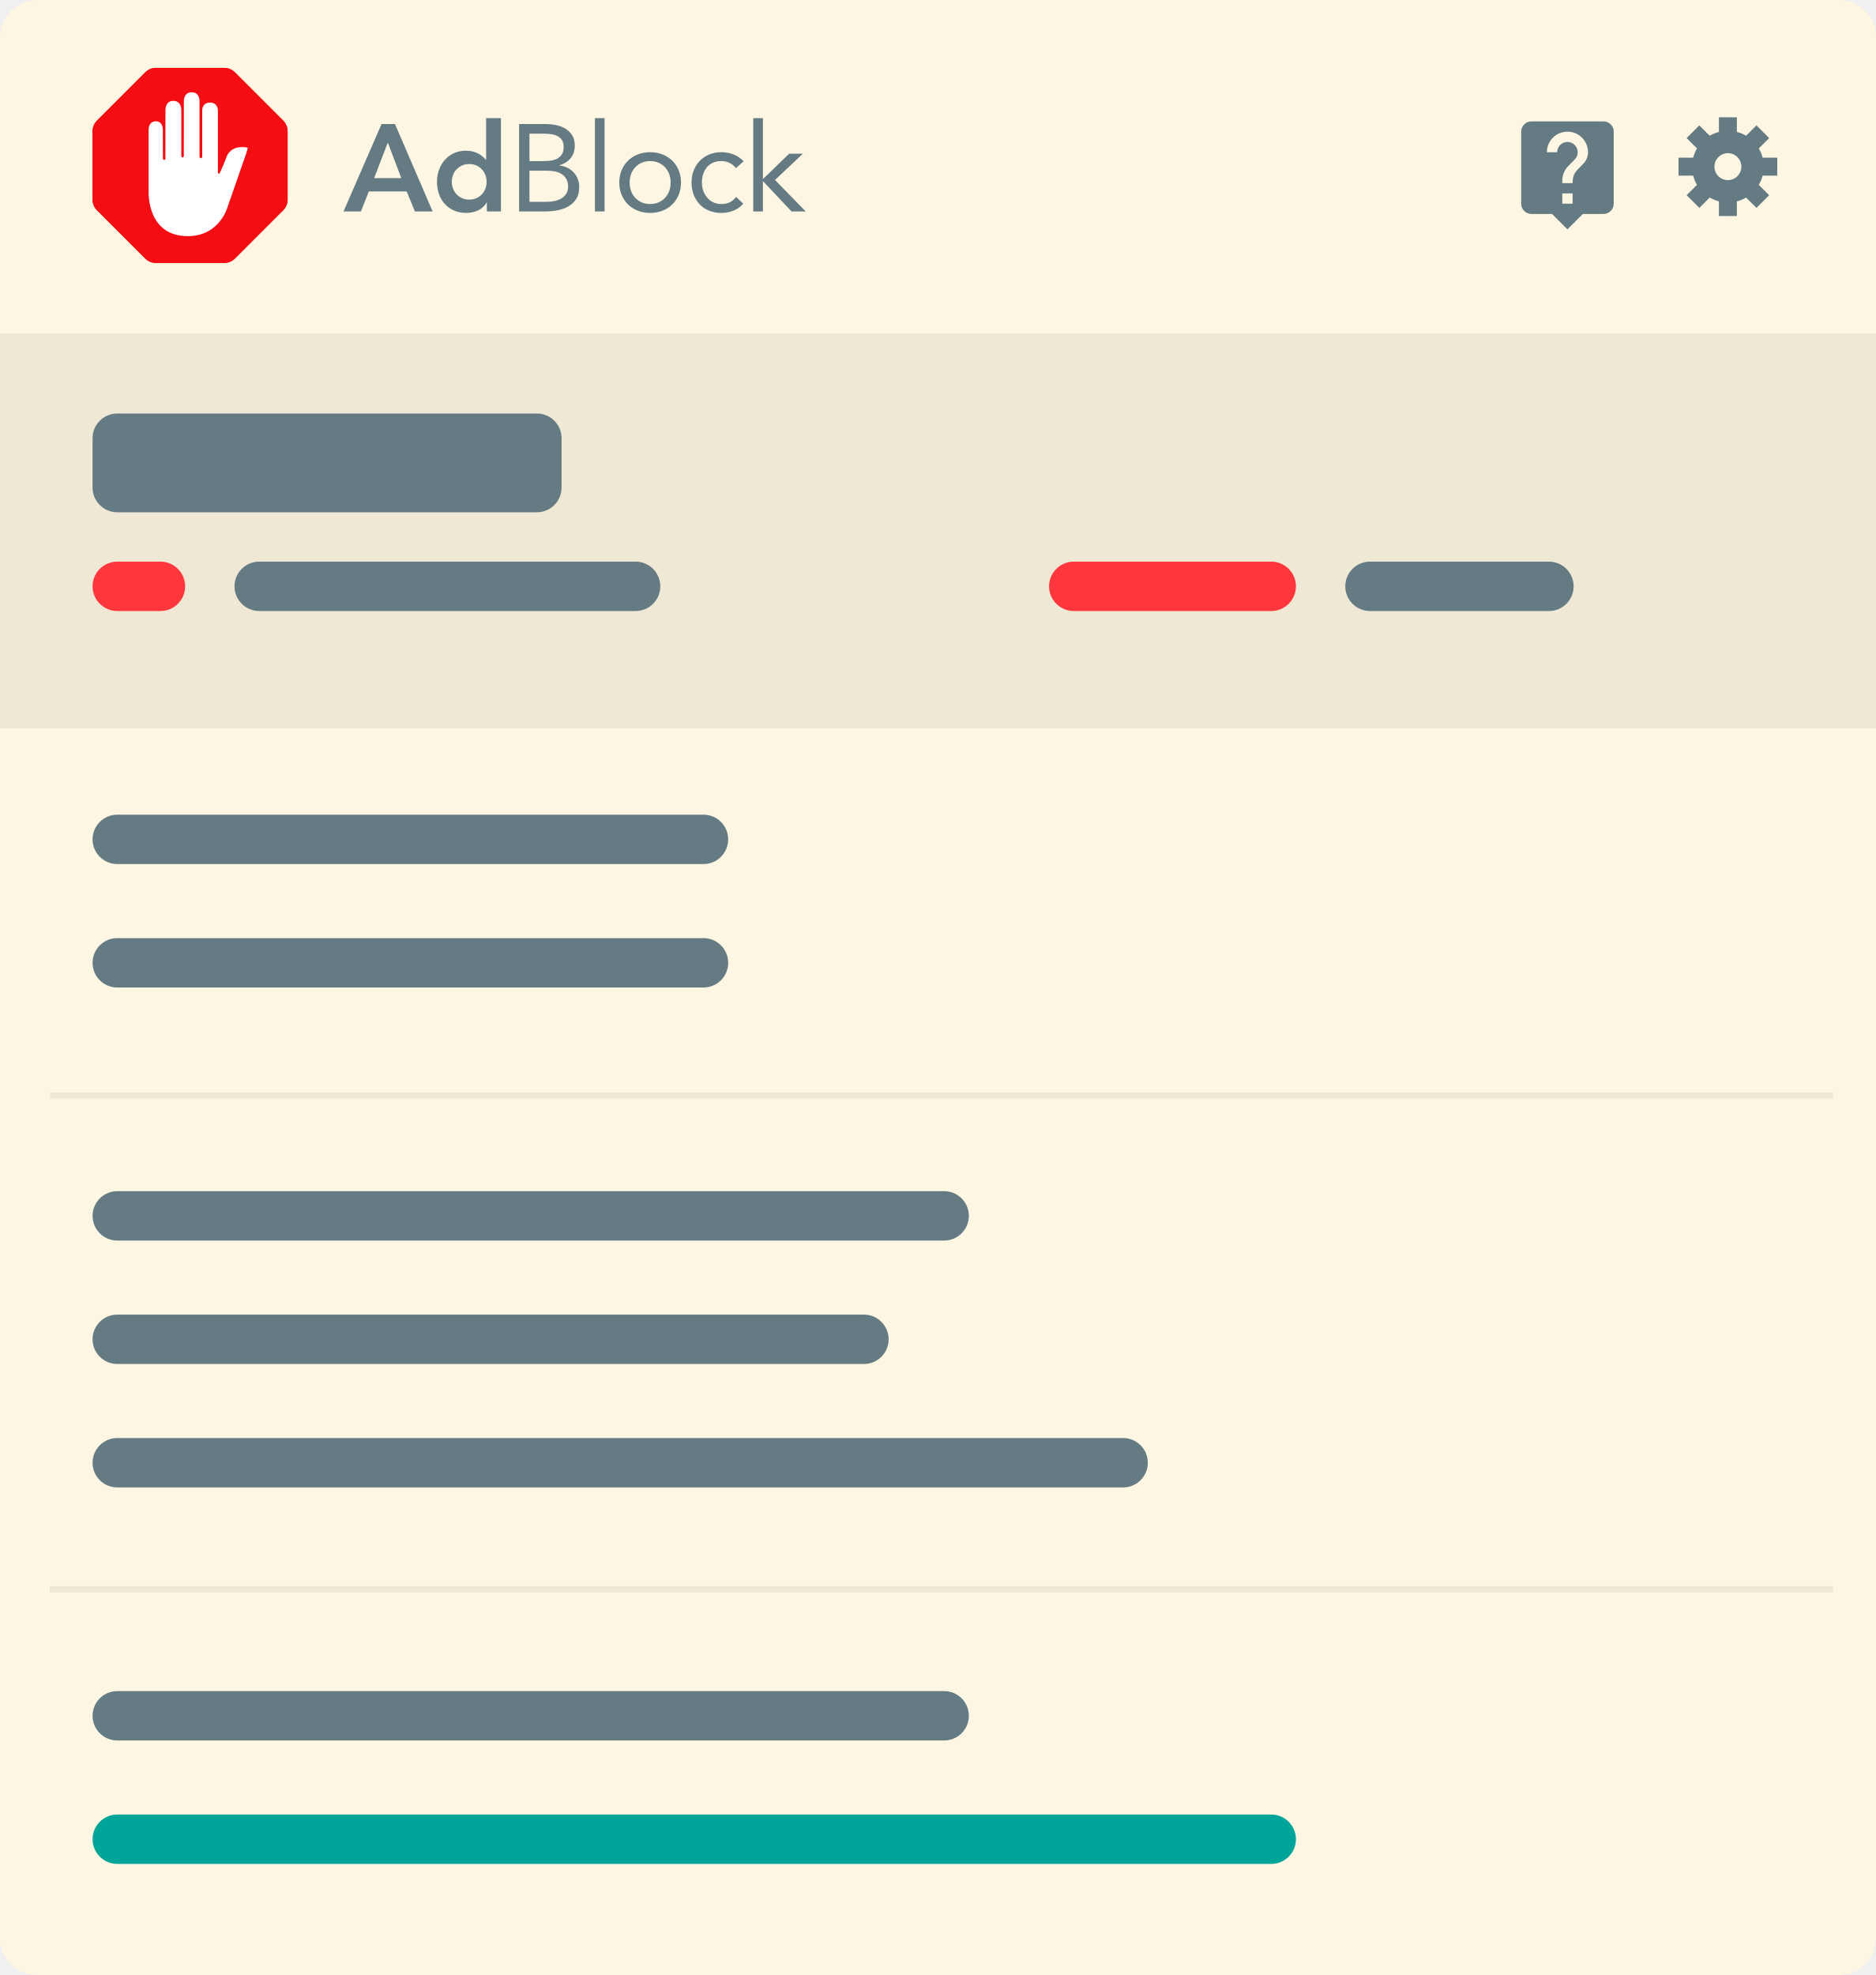
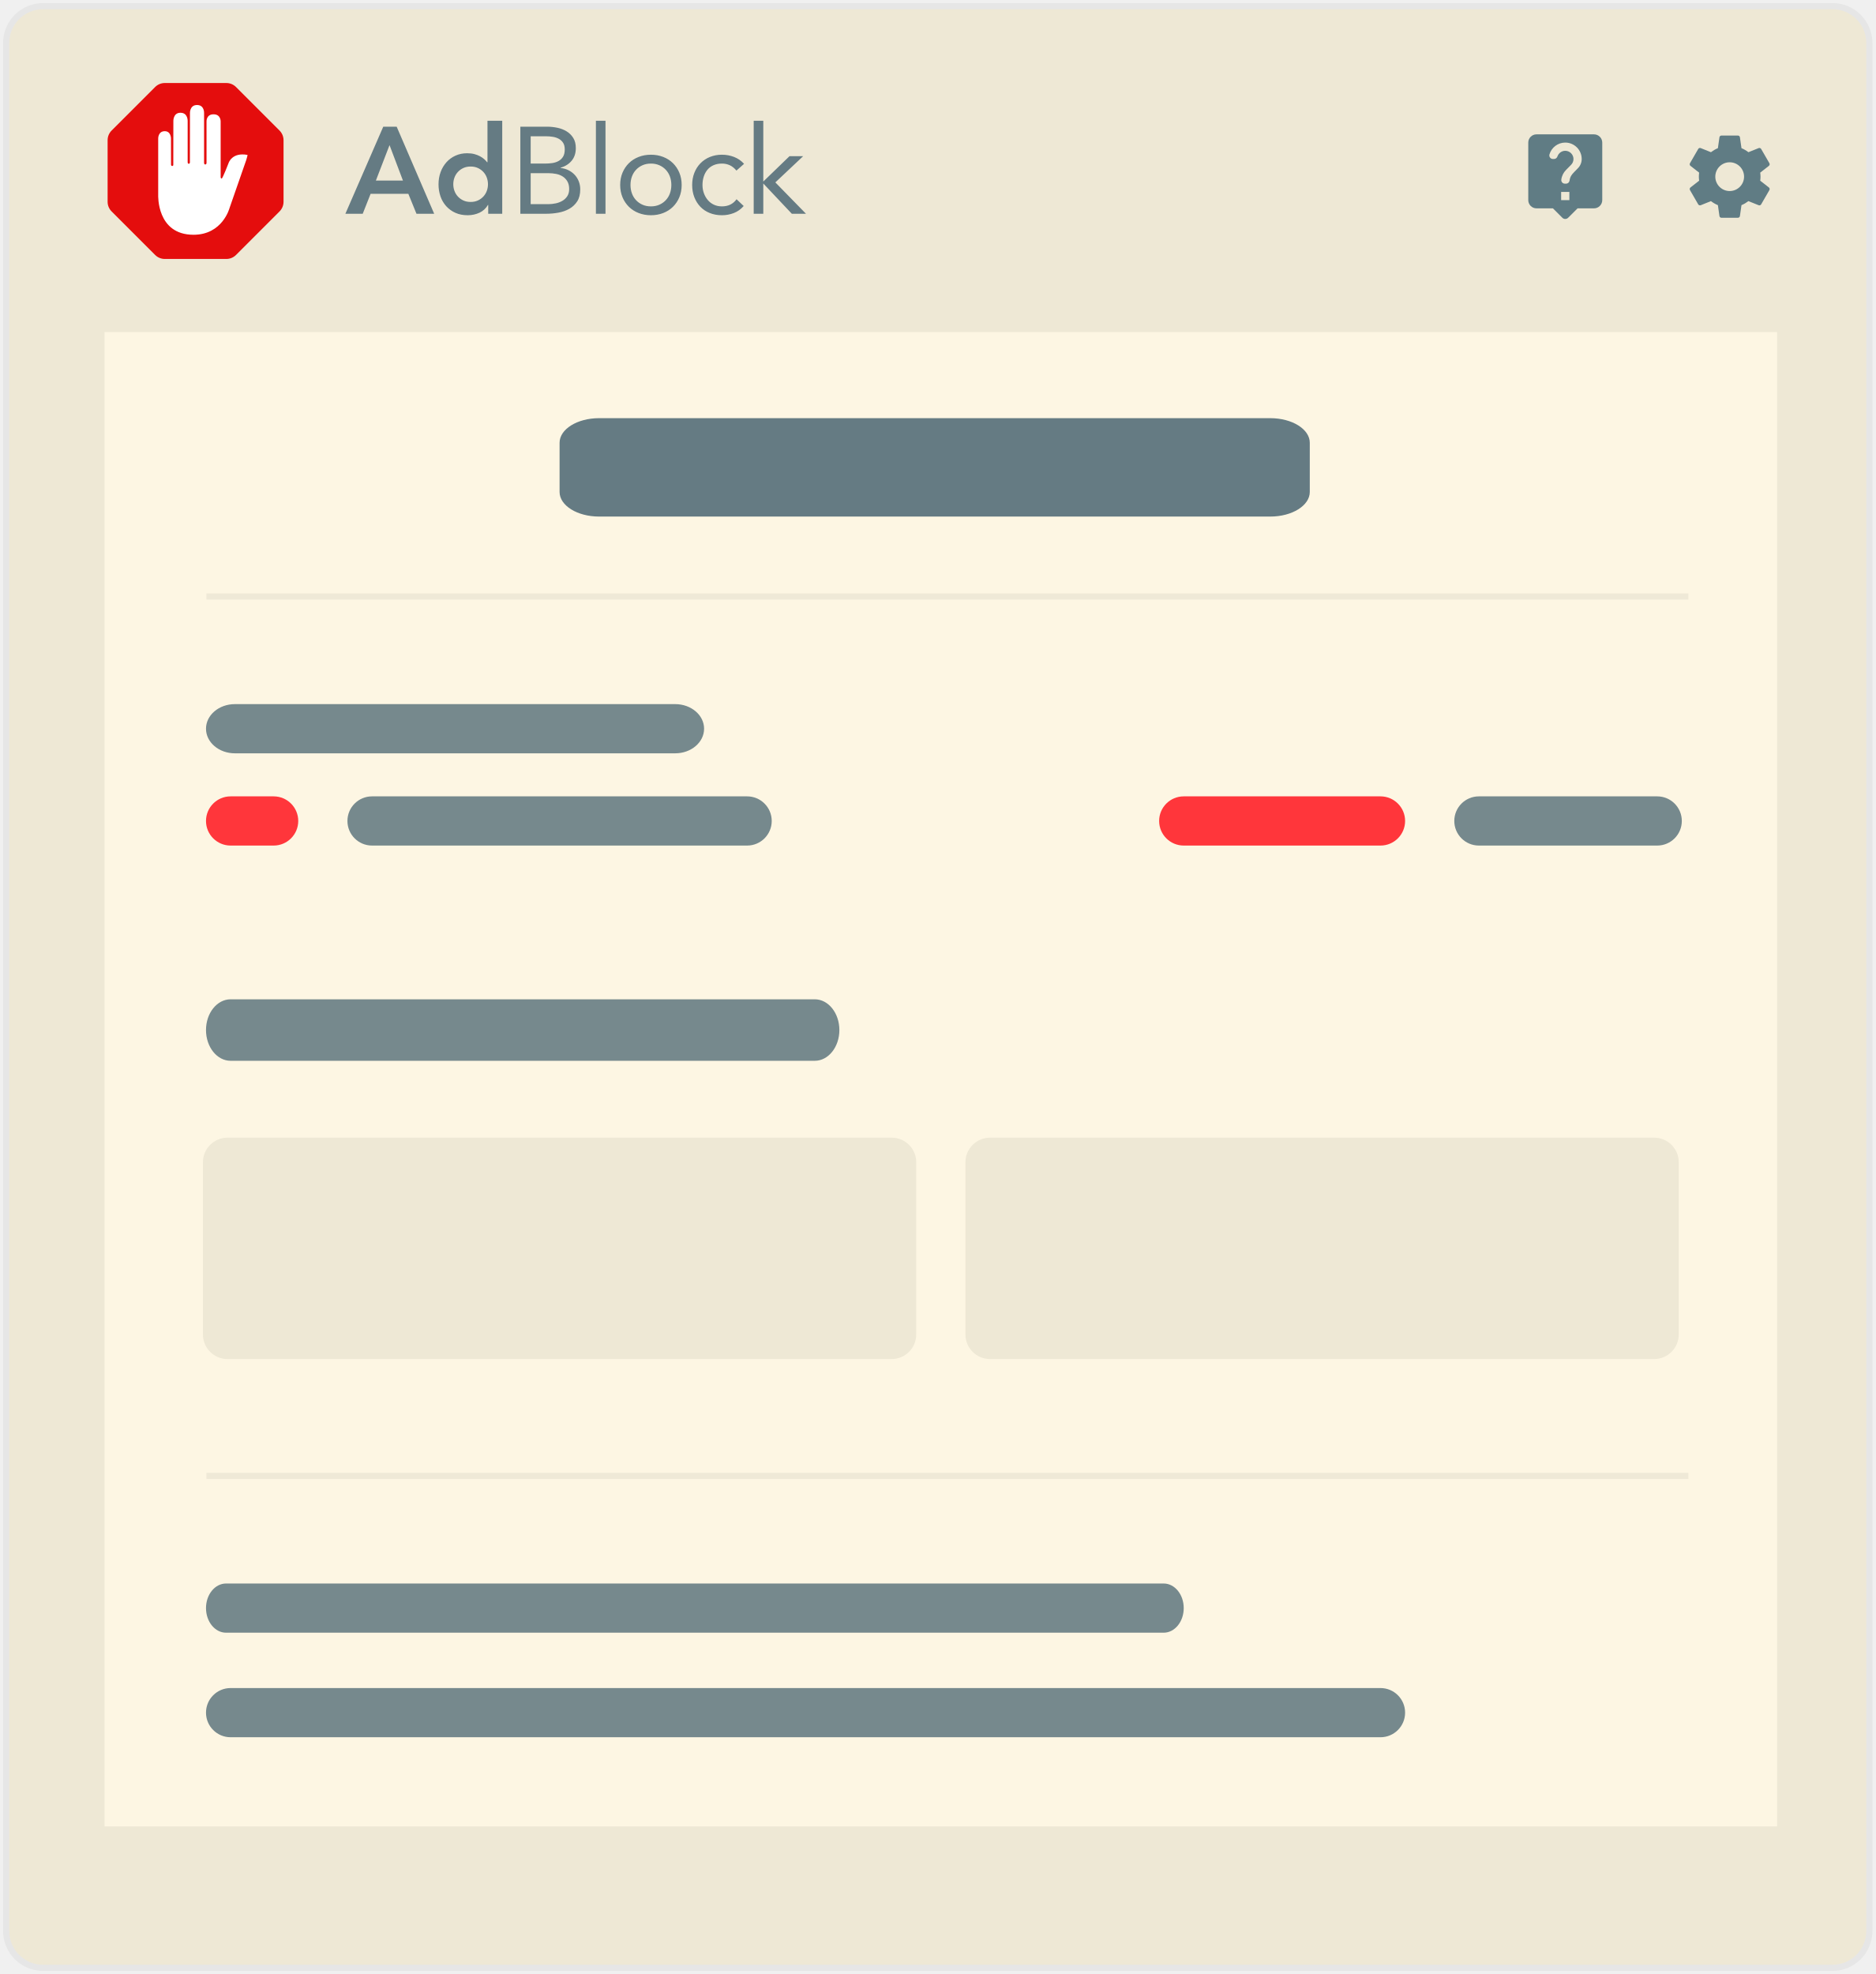
- <svg xmlns="http://www.w3.org/2000/svg" xmlns:xlink="http://www.w3.org/1999/xlink" width="304" height="320" viewBox="0 0 304 320">
-   <defs>
-     <rect id="a" width="304" height="320" rx="6" />
-   </defs>
-   <g fill="none" fill-rule="evenodd">
-     <mask id="b" fill="#fff">
-       <use xlink:href="#a" />
-     </mask>
-     <use fill="#FDF6E3" xlink:href="#a" />
-     <path fill="#EEE8D5" d="M0 54h304v64H0z" mask="url(#b)" />
-     <g stroke="#EEE8D5" stroke-linecap="square" mask="url(#b)">
-       <path d="M8.566 177.5h288M8.566 257.5h288" />
-     </g>
-     <g mask="url(#b)">
-       <path fill="#657B83" fill-rule="nonzero" d="M61.827 20.1h2.18l6.1 14.16h-2.88l-1.32-3.24h-6.14l-1.28 3.24h-2.82l6.16-14.16zm3.2 8.76l-2.18-5.76-2.22 5.76h4.4zm13.867 3.96h-.04a3.087 3.087 0 0 1-1.4 1.28c-.587.266-1.22.4-1.9.4-.747 0-1.41-.13-1.99-.39a4.459 4.459 0 0 1-1.49-1.07 4.575 4.575 0 0 1-.94-1.6 5.986 5.986 0 0 1-.32-1.98c0-.707.113-1.367.34-1.98a4.924 4.924 0 0 1 .95-1.6c.406-.454.896-.81 1.47-1.07.573-.26 1.2-.39 1.88-.39.453 0 .853.046 1.2.14.346.093.653.213.92.36.266.146.493.303.68.47.186.166.34.33.46.49h.06v-6.74h2.4v15.12h-2.28v-1.44zm-5.68-3.36c0 .373.063.733.19 1.08.126.346.313.653.56.92.246.266.543.48.89.64.346.16.74.24 1.18.24.44 0 .833-.08 1.18-.24a2.79 2.79 0 0 0 .89-.64 2.71 2.71 0 0 0 .56-.92c.126-.347.19-.707.19-1.08 0-.374-.064-.734-.19-1.08a2.71 2.71 0 0 0-.56-.92 2.79 2.79 0 0 0-.89-.64c-.347-.16-.74-.24-1.18-.24-.44 0-.834.08-1.18.24a2.79 2.79 0 0 0-.89.64 2.71 2.71 0 0 0-.56.92c-.127.346-.19.706-.19 1.08zM84.12 20.1h4.32c.587 0 1.16.06 1.72.18s1.06.316 1.5.59c.44.273.797.63 1.07 1.07.274.44.41.986.41 1.64 0 .826-.223 1.51-.67 2.05-.446.54-1.05.923-1.81 1.15v.04a3.563 3.563 0 0 1 2.29 1.1c.287.306.51.663.67 1.07.16.406.24.843.24 1.31 0 .786-.163 1.433-.49 1.94a3.65 3.65 0 0 1-1.28 1.21c-.526.3-1.12.51-1.78.63-.66.12-1.316.18-1.97.18h-4.22V20.1zm1.68 6h2.32c.4 0 .79-.027 1.17-.08.38-.054.724-.164 1.03-.33.307-.167.554-.4.74-.7.187-.3.28-.697.28-1.19 0-.44-.086-.797-.26-1.07a1.9 1.9 0 0 0-.69-.65 2.982 2.982 0 0 0-.98-.33 6.862 6.862 0 0 0-1.11-.09h-2.5v4.44zm0 6.6h2.84c.414 0 .824-.044 1.23-.13a3.627 3.627 0 0 0 1.1-.42 2.33 2.33 0 0 0 .79-.76c.2-.314.3-.697.3-1.15 0-.494-.096-.907-.29-1.24a2.303 2.303 0 0 0-.76-.8c-.313-.2-.673-.34-1.08-.42a6.46 6.46 0 0 0-1.25-.12H85.8v5.04zm10.607-13.56h1.56v15.12h-1.56V19.14zm3.947 10.44c0-.734.127-1.4.38-2 .253-.6.6-1.117 1.04-1.55.44-.434.967-.77 1.58-1.01.613-.24 1.28-.36 2-.36s1.387.12 2 .36 1.14.576 1.58 1.01c.44.433.787.95 1.04 1.55.253.6.38 1.266.38 2 0 .733-.127 1.4-.38 2-.253.6-.6 1.116-1.04 1.55-.44.433-.967.77-1.58 1.01-.613.24-1.28.36-2 .36s-1.387-.12-2-.36a4.621 4.621 0 0 1-1.58-1.01 4.731 4.731 0 0 1-1.04-1.55c-.253-.6-.38-1.267-.38-2zm1.68 0c0 .493.077.95.23 1.37.153.42.377.786.67 1.1.293.313.643.56 1.05.74.407.18.863.27 1.37.27.507 0 .963-.09 1.37-.27.407-.18.757-.427 1.05-.74.293-.314.517-.68.67-1.1.153-.42.23-.877.23-1.37 0-.494-.077-.95-.23-1.37a3.191 3.191 0 0 0-.67-1.1 3.189 3.189 0 0 0-1.05-.74 3.35 3.35 0 0 0-1.37-.27c-.507 0-.963.09-1.37.27-.407.18-.757.426-1.05.74-.293.313-.517.68-.67 1.1-.153.42-.23.876-.23 1.37zm17.227-2.34c-.333-.4-.693-.69-1.08-.87a2.996 2.996 0 0 0-1.28-.27c-.52 0-.98.09-1.38.27-.4.18-.73.43-.99.75s-.457.69-.59 1.11c-.133.42-.2.87-.2 1.35 0 .48.077.93.23 1.35.153.42.367.79.64 1.11.273.32.603.57.99.75.387.18.82.27 1.3.27 1.027 0 1.82-.387 2.38-1.16l1.16 1.1c-.453.52-.987.9-1.6 1.14-.613.24-1.26.36-1.94.36-.72 0-1.38-.12-1.98-.36-.6-.24-1.11-.58-1.53-1.02-.42-.44-.747-.96-.98-1.56-.233-.6-.35-1.26-.35-1.98 0-.707.117-1.36.35-1.96.233-.6.563-1.12.99-1.56a4.52 4.52 0 0 1 1.53-1.03 5.084 5.084 0 0 1 1.97-.37c.693 0 1.35.12 1.97.36a4.31 4.31 0 0 1 1.63 1.12l-1.24 1.1zm2.807-8.1h1.56v9.88l4.26-4.12h2.22l-4.52 4.26 4.98 5.1h-2.3l-4.64-4.92v4.92h-1.56V19.14z" />
-       <path fill="#F40D12" d="M23.54 11.716l-7.824 7.825A2.444 2.444 0 0 0 15 21.27v11.067c0 .648.258 1.27.716 1.728l7.824 7.825c.459.458 1.08.716 1.729.716h11.067c.648 0 1.27-.258 1.729-.716l7.824-7.825c.458-.458.716-1.08.716-1.728V21.27c0-.649-.258-1.27-.716-1.729l-7.824-7.825A2.444 2.444 0 0 0 36.336 11H25.269c-.648 0-1.27.258-1.729.716z" />
-       <path fill="#FFF" d="M30.426 38.26c5.236 0 6.478-4.803 6.478-4.803l3.005-8.635s.272-.896.222-.906c-2.799-.523-3.394 1.45-3.394 1.45s-1.075 2.793-1.242 2.793c-.167 0-.187-.207-.187-.207V17.916s.052-1.295-1.277-1.295c-1.33 0-1.262 1.297-1.262 1.297l.002 7.415s.018.298-.231.298c-.222 0-.21-.288-.21-.288V16.41s.083-1.46-1.262-1.46c-1.344 0-1.272 1.47-1.272 1.47l-.012 8.813s.017.271-.205.271c-.206 0-.199-.268-.199-.268v-7.39s.075-1.504-1.294-1.504c-1.345 0-1.273 1.532-1.273 1.532l-.012 7.802s.025.227-.187.227c-.224 0-.219-.227-.219-.227l-.01-4.718s.012-1.304-1.118-1.304c-1.202 0-1.18 1.304-1.18 1.304v10.183c.008-.002-.304 7.118 6.339 7.118z" />
-       <g>
-         <path fill="#F40D12" d="M23.54 11.716l-7.824 7.825A2.444 2.444 0 0 0 15 21.27v11.067c0 .648.258 1.27.716 1.728l7.824 7.825c.459.458 1.08.716 1.729.716h11.067c.648 0 1.27-.258 1.729-.716l7.824-7.825c.458-.458.716-1.08.716-1.728V21.27c0-.649-.258-1.27-.716-1.729l-7.824-7.825A2.444 2.444 0 0 0 36.336 11H25.269c-.648 0-1.27.258-1.729.716z" />
-         <path fill="#FFF" d="M30.426 38.26c5.236 0 6.478-4.803 6.478-4.803l3.005-8.635s.272-.896.222-.906c-2.799-.523-3.394 1.45-3.394 1.45s-1.075 2.793-1.242 2.793c-.167 0-.187-.207-.187-.207V17.916s.052-1.295-1.277-1.295c-1.33 0-1.262 1.297-1.262 1.297l.002 7.415s.018.298-.231.298c-.222 0-.21-.288-.21-.288V16.41s.083-1.46-1.262-1.46c-1.344 0-1.272 1.47-1.272 1.47l-.012 8.813s.017.271-.205.271c-.206 0-.199-.268-.199-.268v-7.39s.075-1.504-1.294-1.504c-1.345 0-1.273 1.532-1.273 1.532l-.012 7.802s.025.227-.187.227c-.224 0-.219-.227-.219-.227l-.01-4.718s.012-1.304-1.118-1.304c-1.202 0-1.18 1.304-1.18 1.304v10.183c.008-.002-.304 7.118 6.339 7.118z" />
-       </g>
-     </g>
-     <g fill="#657B83" mask="url(#b)">
-       <path d="M259.833 19.667h-11.666c-.925 0-1.667.75-1.667 1.666V33c0 .917.742 1.667 1.667 1.667h3.333l2.5 2.5 2.5-2.5h3.333c.917 0 1.667-.75 1.667-1.667V21.333c0-.916-.75-1.666-1.667-1.666zm-5 13.333h-1.666v-1.667h1.666V33zm1.725-6.458l-.75.766c-.6.609-.975 1.109-.975 2.359h-1.666v-.417c0-.917.375-1.75.975-2.358l1.033-1.05c.308-.3.492-.717.492-1.175 0-.917-.75-1.667-1.667-1.667s-1.667.75-1.667 1.667h-1.666a3.332 3.332 0 1 1 6.666 0c0 .733-.3 1.4-.775 1.875z" />
-       <path fill-rule="nonzero" d="M288 28.455v-2.91h-2.372a5.795 5.795 0 0 0-.62-1.496l1.677-1.677-2.057-2.057-1.677 1.677a5.795 5.795 0 0 0-1.496-.62V19h-2.91v2.372a5.795 5.795 0 0 0-1.496.62l-1.677-1.677-2.057 2.057 1.677 1.677a5.795 5.795 0 0 0-.62 1.496H272v2.91h2.372c.138.532.347 1.034.62 1.496l-1.677 1.677 2.057 2.057 1.677-1.677c.462.273.964.482 1.496.62V35h2.91v-2.372a5.795 5.795 0 0 0 1.496-.62l1.677 1.677 2.057-2.057-1.677-1.677c.273-.462.482-.964.62-1.496H288zm-8 .727a2.182 2.182 0 1 1 0-4.364 2.182 2.182 0 0 1 0 4.364z" />
-     </g>
-     <g mask="url(#b)">
-       <g transform="translate(15 67)">
-         <rect width="76" height="16" fill="#657B83" rx="4" />
-         <rect width="103" height="8" y="65" fill="#657B83" rx="4" />
-         <rect width="142" height="8" y="126" fill="#657B83" rx="4" />
-         <rect width="142" height="8" y="207" fill="#657B83" rx="4" />
-         <rect width="195" height="8" y="227" fill="#00A498" rx="4" />
-         <rect width="171" height="8" y="166" fill="#657B83" rx="4" />
-         <rect width="103" height="8" y="85" fill="#657B83" rx="4" />
-         <rect width="129" height="8" y="146" fill="#657B83" rx="4" />
-         <rect width="15" height="8" y="24" fill="#FF363B" rx="4" />
-         <rect width="40" height="8" x="155" y="24" fill="#FF363B" rx="4" />
-         <rect width="69" height="8" x="23" y="24" fill="#657B83" rx="4" />
-         <rect width="37" height="8" x="203" y="24" fill="#657B83" rx="4" />
-       </g>
-     </g>
-   </g>
+ <svg xmlns="http://www.w3.org/2000/svg" width="305" height="321" viewBox="0 0 305 321" fill="none">
+   <path d="M298 1H7C3.686 1 1 3.686 1 7V314C1 317.314 3.686 320 7 320H298C301.314 320 304 317.314 304 314V7C304 3.686 301.314 1 298 1Z" fill="#EEE8D5" stroke="#E6E6E6" />
+   <path fill-rule="evenodd" clip-rule="evenodd" d="M17 54H289V297H17V54Z" fill="#FDF6E3" />
+   <path d="M34.066 97H274.066" stroke="#EFE9D7" stroke-linecap="square" />
+   <path d="M34.066 240H274.066" stroke="#EFE9D7" stroke-linecap="square" />
+   <path d="M62.327 20.6H64.507L70.607 34.76H67.727L66.407 31.52H60.267L58.987 34.76H56.167L62.327 20.6V20.6ZM65.527 29.36L63.347 23.6L61.127 29.36H65.527ZM79.394 33.32H79.354C79.033 33.883 78.543 34.331 77.954 34.6C77.367 34.866 76.734 35 76.054 35C75.307 35 74.644 34.87 74.064 34.61C73.499 34.361 72.991 33.996 72.574 33.54C72.155 33.077 71.835 32.532 71.634 31.94C71.417 31.303 71.308 30.633 71.314 29.96C71.314 29.253 71.427 28.593 71.654 27.98C71.866 27.391 72.189 26.848 72.604 26.38C73.01 25.926 73.5 25.57 74.074 25.31C74.647 25.05 75.274 24.92 75.954 24.92C76.407 24.92 76.807 24.966 77.154 25.06C77.5 25.153 77.807 25.273 78.074 25.42C78.34 25.566 78.567 25.723 78.754 25.89C78.94 26.056 79.094 26.22 79.214 26.38H79.274V19.64H81.674V34.76H79.394V33.32V33.32ZM73.714 29.96C73.714 30.333 73.777 30.693 73.904 31.04C74.03 31.386 74.217 31.693 74.464 31.96C74.71 32.226 75.007 32.44 75.354 32.6C75.7 32.76 76.094 32.84 76.534 32.84C76.974 32.84 77.367 32.76 77.714 32.6C78.05 32.448 78.353 32.23 78.604 31.96C78.85 31.694 79.041 31.381 79.164 31.04C79.29 30.693 79.354 30.333 79.354 29.96C79.354 29.586 79.29 29.226 79.164 28.88C79.041 28.539 78.85 28.226 78.604 27.96C78.353 27.69 78.05 27.473 77.714 27.32C77.367 27.16 76.974 27.08 76.534 27.08C76.094 27.08 75.7 27.16 75.354 27.32C75.018 27.473 74.715 27.69 74.464 27.96C74.218 28.226 74.027 28.539 73.904 28.88C73.777 29.226 73.714 29.586 73.714 29.96ZM84.62 20.6H88.94C89.527 20.6 90.1 20.66 90.66 20.78C91.22 20.9 91.72 21.096 92.16 21.37C92.6 21.643 92.957 22 93.23 22.44C93.504 22.88 93.64 23.426 93.64 24.08C93.64 24.906 93.417 25.59 92.97 26.13C92.524 26.67 91.92 27.053 91.16 27.28V27.32C92.033 27.393 92.848 27.785 93.45 28.42C93.737 28.726 93.96 29.083 94.12 29.49C94.28 29.896 94.36 30.333 94.36 30.8C94.36 31.586 94.197 32.233 93.87 32.74C93.549 33.242 93.109 33.657 92.59 33.95C92.064 34.25 91.47 34.46 90.81 34.58C90.15 34.7 89.494 34.76 88.84 34.76H84.62V20.6V20.6ZM86.3 26.6H88.62C89.02 26.6 89.41 26.573 89.79 26.52C90.17 26.466 90.514 26.356 90.82 26.19C91.127 26.023 91.374 25.79 91.56 25.49C91.747 25.19 91.84 24.793 91.84 24.3C91.84 23.86 91.754 23.503 91.58 23.23C91.409 22.959 91.171 22.735 90.89 22.58C90.585 22.414 90.253 22.302 89.91 22.25C89.543 22.19 89.172 22.16 88.8 22.16H86.3V26.6V26.6ZM86.3 33.2H89.14C89.554 33.2 89.964 33.156 90.37 33.07C90.757 32.991 91.129 32.849 91.47 32.65C91.79 32.463 92.061 32.203 92.26 31.89C92.46 31.576 92.56 31.193 92.56 30.74C92.56 30.246 92.464 29.833 92.27 29.5C92.085 29.176 91.824 28.901 91.51 28.7C91.197 28.5 90.837 28.36 90.43 28.28C90.018 28.2 89.6 28.159 89.18 28.16H86.3V33.2V33.2ZM96.907 19.64H98.467V34.76H96.907V19.64ZM100.854 30.08C100.854 29.346 100.981 28.68 101.234 28.08C101.487 27.48 101.834 26.963 102.274 26.53C102.714 26.096 103.241 25.76 103.854 25.52C104.467 25.28 105.134 25.16 105.854 25.16C106.574 25.16 107.241 25.28 107.854 25.52C108.467 25.76 108.994 26.096 109.434 26.53C109.874 26.963 110.221 27.48 110.474 28.08C110.727 28.68 110.854 29.346 110.854 30.08C110.854 30.813 110.727 31.48 110.474 32.08C110.221 32.68 109.874 33.196 109.434 33.63C108.994 34.063 108.467 34.4 107.854 34.64C107.241 34.88 106.574 35 105.854 35C105.134 35 104.467 34.88 103.854 34.64C103.264 34.415 102.726 34.071 102.274 33.63C101.828 33.188 101.474 32.661 101.234 32.08C100.981 31.48 100.854 30.813 100.854 30.08V30.08ZM102.534 30.08C102.534 30.573 102.611 31.03 102.764 31.45C102.917 31.87 103.141 32.236 103.434 32.55C103.727 32.863 104.077 33.11 104.484 33.29C104.891 33.47 105.347 33.56 105.854 33.56C106.361 33.56 106.817 33.47 107.224 33.29C107.631 33.11 107.981 32.863 108.274 32.55C108.567 32.236 108.791 31.87 108.944 31.45C109.097 31.03 109.174 30.573 109.174 30.08C109.174 29.586 109.097 29.13 108.944 28.71C108.798 28.302 108.57 27.927 108.274 27.61C107.978 27.295 107.621 27.043 107.224 26.87C106.791 26.685 106.325 26.593 105.854 26.6C105.347 26.6 104.891 26.69 104.484 26.87C104.077 27.05 103.727 27.296 103.434 27.61C103.141 27.923 102.917 28.29 102.764 28.71C102.611 29.13 102.534 29.586 102.534 30.08V30.08ZM119.761 27.74C119.428 27.34 119.068 27.05 118.681 26.87C118.279 26.687 117.842 26.595 117.401 26.6C116.881 26.6 116.421 26.69 116.021 26.87C115.621 27.05 115.291 27.3 115.031 27.62C114.771 27.94 114.574 28.31 114.441 28.73C114.308 29.15 114.241 29.6 114.241 30.08C114.241 30.56 114.318 31.01 114.471 31.43C114.624 31.85 114.838 32.22 115.111 32.54C115.384 32.86 115.714 33.11 116.101 33.29C116.488 33.47 116.921 33.56 117.401 33.56C118.428 33.56 119.221 33.173 119.781 32.4L120.941 33.5C120.488 34.02 119.954 34.4 119.341 34.64C118.728 34.88 118.081 35 117.401 35C116.681 35 116.021 34.88 115.421 34.64C114.821 34.4 114.311 34.06 113.891 33.62C113.471 33.18 113.144 32.66 112.911 32.06C112.678 31.46 112.561 30.8 112.561 30.08C112.561 29.373 112.678 28.72 112.911 28.12C113.144 27.52 113.474 27 113.901 26.56C114.335 26.115 114.856 25.765 115.431 25.53C116.057 25.277 116.726 25.151 117.401 25.16C118.094 25.16 118.751 25.28 119.371 25.52C119.994 25.762 120.552 26.145 121.001 26.64L119.761 27.74V27.74ZM122.568 19.64H124.128V29.52L128.388 25.4H130.608L126.088 29.66L131.068 34.76H128.768L124.128 29.84V34.76H122.568V19.64Z" fill="#657B83" />
+   <path fill-rule="evenodd" clip-rule="evenodd" d="M25.23 14.148L18.148 21.231C17.943 21.437 17.779 21.681 17.668 21.949C17.557 22.218 17.5 22.506 17.5 22.797V32.814C17.5 33.401 17.733 33.964 18.148 34.379L25.23 41.462C25.646 41.877 26.208 42.11 26.796 42.11H36.813C37.4 42.11 37.963 41.877 38.379 41.462L45.461 34.379C45.876 33.964 46.109 33.401 46.109 32.814V22.797C46.109 22.209 45.876 21.647 45.461 21.231L38.379 14.148C38.173 13.943 37.929 13.78 37.661 13.668C37.392 13.557 37.104 13.5 36.813 13.5H26.796C26.209 13.5 25.646 13.733 25.23 14.148Z" fill="#E40D0D" />
+   <path fill-rule="evenodd" clip-rule="evenodd" d="M31.464 38.176C36.203 38.176 37.328 33.828 37.328 33.828L40.048 26.012C40.048 26.012 40.294 25.201 40.249 25.192C37.715 24.718 37.177 26.504 37.177 26.504C37.177 26.504 36.203 29.033 36.052 29.033C35.901 29.033 35.883 28.845 35.883 28.845V19.761C35.883 19.761 35.93 18.588 34.727 18.588C33.523 18.588 33.585 19.762 33.585 19.762L33.587 26.474C33.587 26.474 33.603 26.744 33.377 26.744C33.176 26.744 33.187 26.483 33.187 26.483V18.397C33.187 18.397 33.263 17.076 32.045 17.076C30.828 17.076 30.893 18.406 30.893 18.406L30.883 26.384C30.883 26.384 30.898 26.629 30.697 26.629C30.511 26.629 30.517 26.387 30.517 26.387V19.697C30.517 19.697 30.585 18.336 29.346 18.336C28.128 18.336 28.193 19.723 28.193 19.723L28.182 26.785C28.182 26.785 28.205 26.99 28.013 26.99C27.81 26.99 27.815 26.785 27.815 26.785L27.806 22.514C27.806 22.514 27.817 21.334 26.794 21.334C25.706 21.334 25.726 22.514 25.726 22.514V31.732C25.733 31.73 25.451 38.175 31.464 38.175V38.176Z" fill="white" />
+   <path d="M206.579 68H97.421C93.875 68 91 69.791 91 72V80C91 82.209 93.875 84 97.421 84H206.579C210.125 84 213 82.209 213 80V72C213 69.791 210.125 68 206.579 68Z" fill="#657B83" />
+   <path d="M132.5 162.5H37.5C35.291 162.5 33.5 164.739 33.5 167.5C33.5 170.261 35.291 172.5 37.5 172.5H132.5C134.709 172.5 136.5 170.261 136.5 167.5C136.5 164.739 134.709 162.5 132.5 162.5Z" fill="#76898D" />
+   <path d="M189.238 257.5H36.761C34.96 257.5 33.5 259.291 33.5 261.5C33.5 263.709 34.96 265.5 36.761 265.5H189.238C191.04 265.5 192.5 263.709 192.5 261.5C192.5 259.291 191.04 257.5 189.238 257.5Z" fill="#76898D" />
+   <path d="M224.5 274.5H37.5C35.291 274.5 33.5 276.291 33.5 278.5C33.5 280.709 35.291 282.5 37.5 282.5H224.5C226.709 282.5 228.5 280.709 228.5 278.5C228.5 276.291 226.709 274.5 224.5 274.5Z" fill="#76898D" />
+   <path d="M44.5 129.5H37.5C35.291 129.5 33.5 131.291 33.5 133.5C33.5 135.709 35.291 137.5 37.5 137.5H44.5C46.709 137.5 48.5 135.709 48.5 133.5C48.5 131.291 46.709 129.5 44.5 129.5Z" fill="#FF363B" />
+   <path d="M224.5 129.5H192.5C190.291 129.5 188.5 131.291 188.5 133.5C188.5 135.709 190.291 137.5 192.5 137.5H224.5C226.709 137.5 228.5 135.709 228.5 133.5C228.5 131.291 226.709 129.5 224.5 129.5Z" fill="#FF363B" />
+   <path d="M121.5 129.5H60.5C58.291 129.5 56.5 131.291 56.5 133.5C56.5 135.709 58.291 137.5 60.5 137.5H121.5C123.709 137.5 125.5 135.709 125.5 133.5C125.5 131.291 123.709 129.5 121.5 129.5Z" fill="#76898D" />
+   <path d="M109.804 114.5H38.196C35.602 114.5 33.5 116.291 33.5 118.5C33.5 120.709 35.602 122.5 38.196 122.5H109.804C112.398 122.5 114.5 120.709 114.5 118.5C114.5 116.291 112.398 114.5 109.804 114.5Z" fill="#76898D" />
+   <path d="M269.5 129.5H240.5C238.291 129.5 236.5 131.291 236.5 133.5C236.5 135.709 238.291 137.5 240.5 137.5H269.5C271.709 137.5 273.5 135.709 273.5 133.5C273.5 131.291 271.709 129.5 269.5 129.5Z" fill="#76898D" />
+   <path d="M33 189C33 186.791 34.791 185 37 185H145C147.209 185 149 186.791 149 189V217C149 219.209 147.209 221 145 221H37C34.791 221 33 219.209 33 217V189Z" fill="#EEE8D5" />
+   <path d="M157 189C157 186.791 158.791 185 161 185H269C271.209 185 273 186.791 273 189V217C273 219.209 271.209 221 269 221H161C158.791 221 157 219.209 157 217V189Z" fill="#EEE8D5" />
+   <path fill-rule="evenodd" clip-rule="evenodd" d="M286.297 28.727C286.297 28.954 286.277 29.168 286.251 29.382L287.661 30.485C287.788 30.585 287.822 30.766 287.741 30.913L286.404 33.226C286.324 33.373 286.15 33.433 285.997 33.373L284.332 32.705C283.985 32.965 283.61 33.193 283.203 33.36L282.949 35.131C282.928 35.291 282.788 35.412 282.621 35.412H279.947C279.78 35.412 279.64 35.291 279.62 35.131L279.366 33.36C278.958 33.193 278.584 32.972 278.236 32.705L276.572 33.373C276.424 33.426 276.244 33.373 276.164 33.226L274.827 30.913C274.747 30.766 274.78 30.585 274.907 30.485L276.318 29.382C276.291 29.168 276.271 28.948 276.271 28.727C276.271 28.507 276.291 28.286 276.318 28.072L274.907 26.969C274.78 26.869 274.74 26.688 274.827 26.541L276.164 24.229C276.244 24.081 276.418 24.021 276.572 24.081L278.236 24.75C278.584 24.489 278.958 24.262 279.366 24.095L279.62 22.323C279.64 22.163 279.78 22.043 279.947 22.043H282.621C282.788 22.043 282.928 22.163 282.949 22.323L283.203 24.095C283.61 24.262 283.985 24.483 284.332 24.75L285.997 24.081C286.144 24.028 286.324 24.081 286.404 24.229L287.741 26.541C287.822 26.688 287.788 26.869 287.661 26.969L286.251 28.072C286.277 28.286 286.297 28.5 286.297 28.727ZM278.945 28.727C278.945 30.017 279.994 31.067 281.284 31.067C282.574 31.067 283.624 30.017 283.624 28.727C283.624 27.437 282.574 26.388 281.284 26.388C279.994 26.388 278.945 27.437 278.945 28.727Z" fill="#607C84" />
+   <path fill-rule="evenodd" clip-rule="evenodd" d="M259.224 21.848H249.866C249.124 21.848 248.529 22.45 248.529 23.185V32.543C248.529 33.279 249.13 33.88 249.866 33.88H252.54L254.07 35.411C254.331 35.672 254.752 35.672 255.013 35.411L256.55 33.88H259.224C259.959 33.88 260.561 33.279 260.561 32.543V23.185C260.561 22.45 259.959 21.848 259.224 21.848ZM255.213 31.206V32.543H253.876V31.206H255.213ZM255.995 27.978L256.597 27.363C256.978 26.982 257.219 26.447 257.219 25.859C257.219 24.382 256.022 23.185 254.545 23.185C253.328 23.185 252.306 23.994 251.978 25.104C251.871 25.478 252.138 25.852 252.526 25.852H252.727C252.987 25.852 253.195 25.672 253.281 25.424C253.462 24.903 253.963 24.522 254.545 24.522C255.28 24.522 255.882 25.123 255.882 25.859C255.882 26.227 255.735 26.561 255.494 26.801L254.665 27.644C254.257 28.058 253.977 28.599 253.903 29.208C253.856 29.555 254.124 29.863 254.471 29.863H254.679C254.973 29.863 255.207 29.642 255.247 29.355C255.334 28.713 255.608 28.372 255.995 27.978Z" fill="#607C84" />
</svg>
